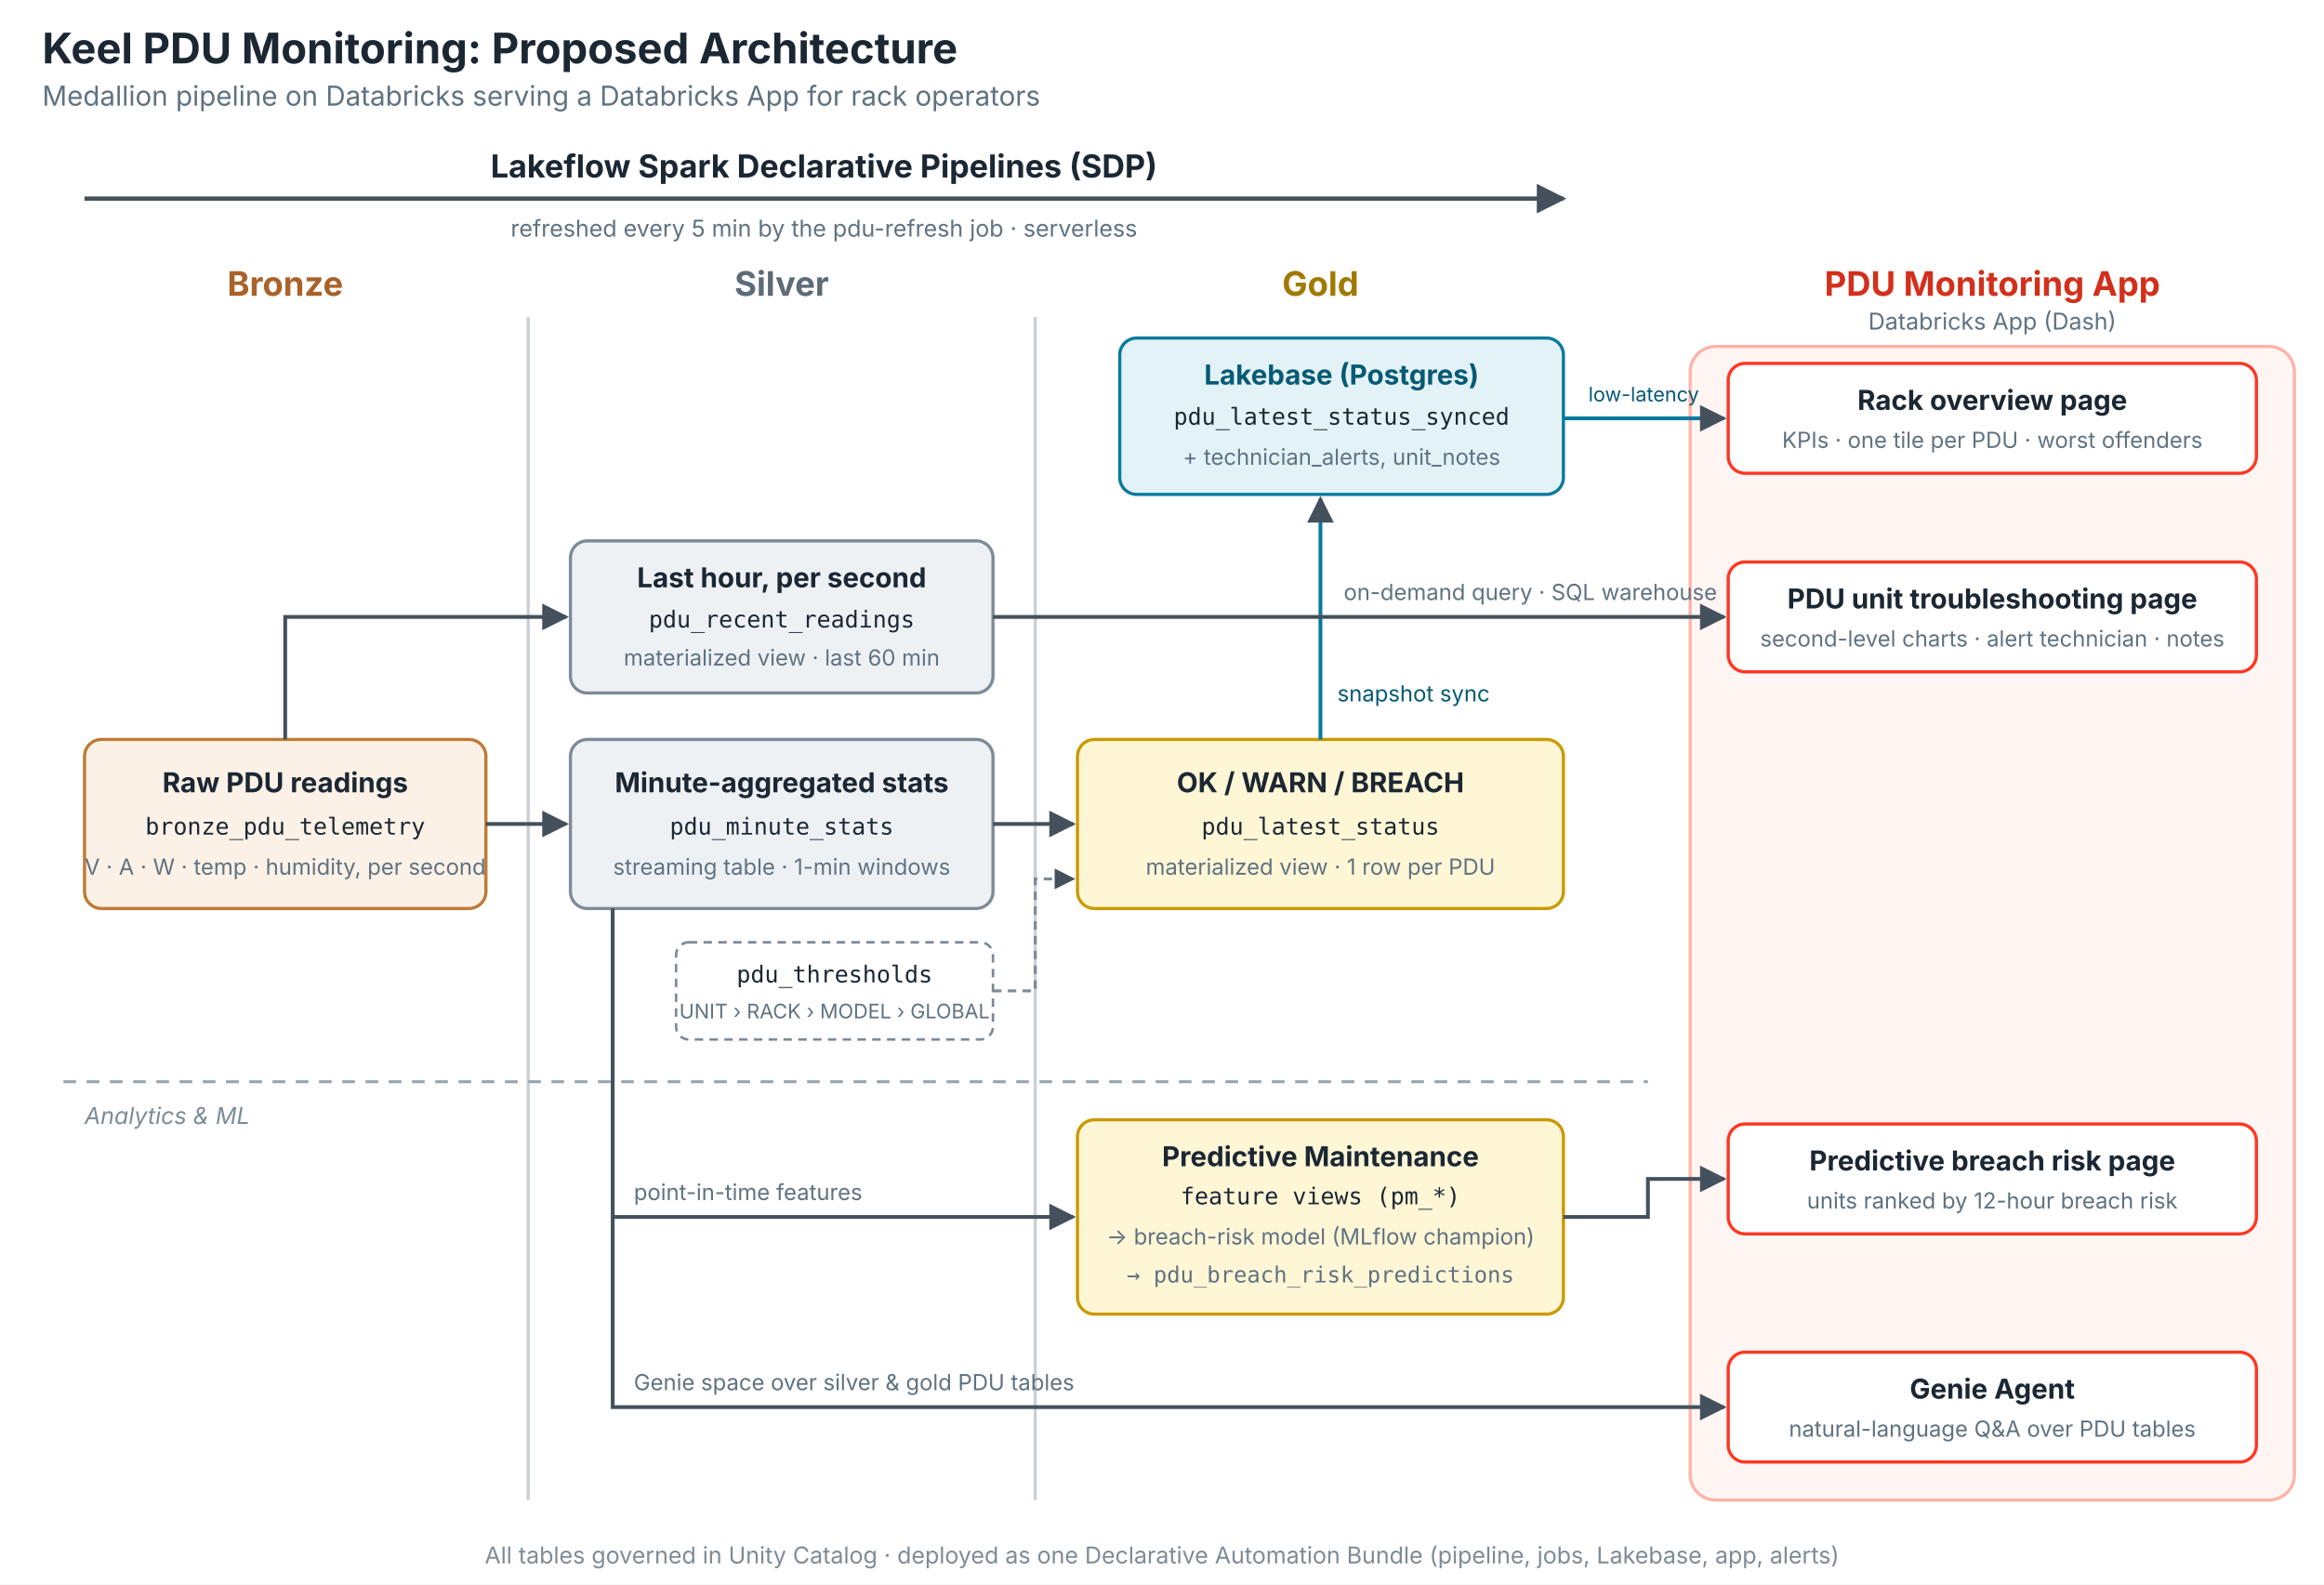
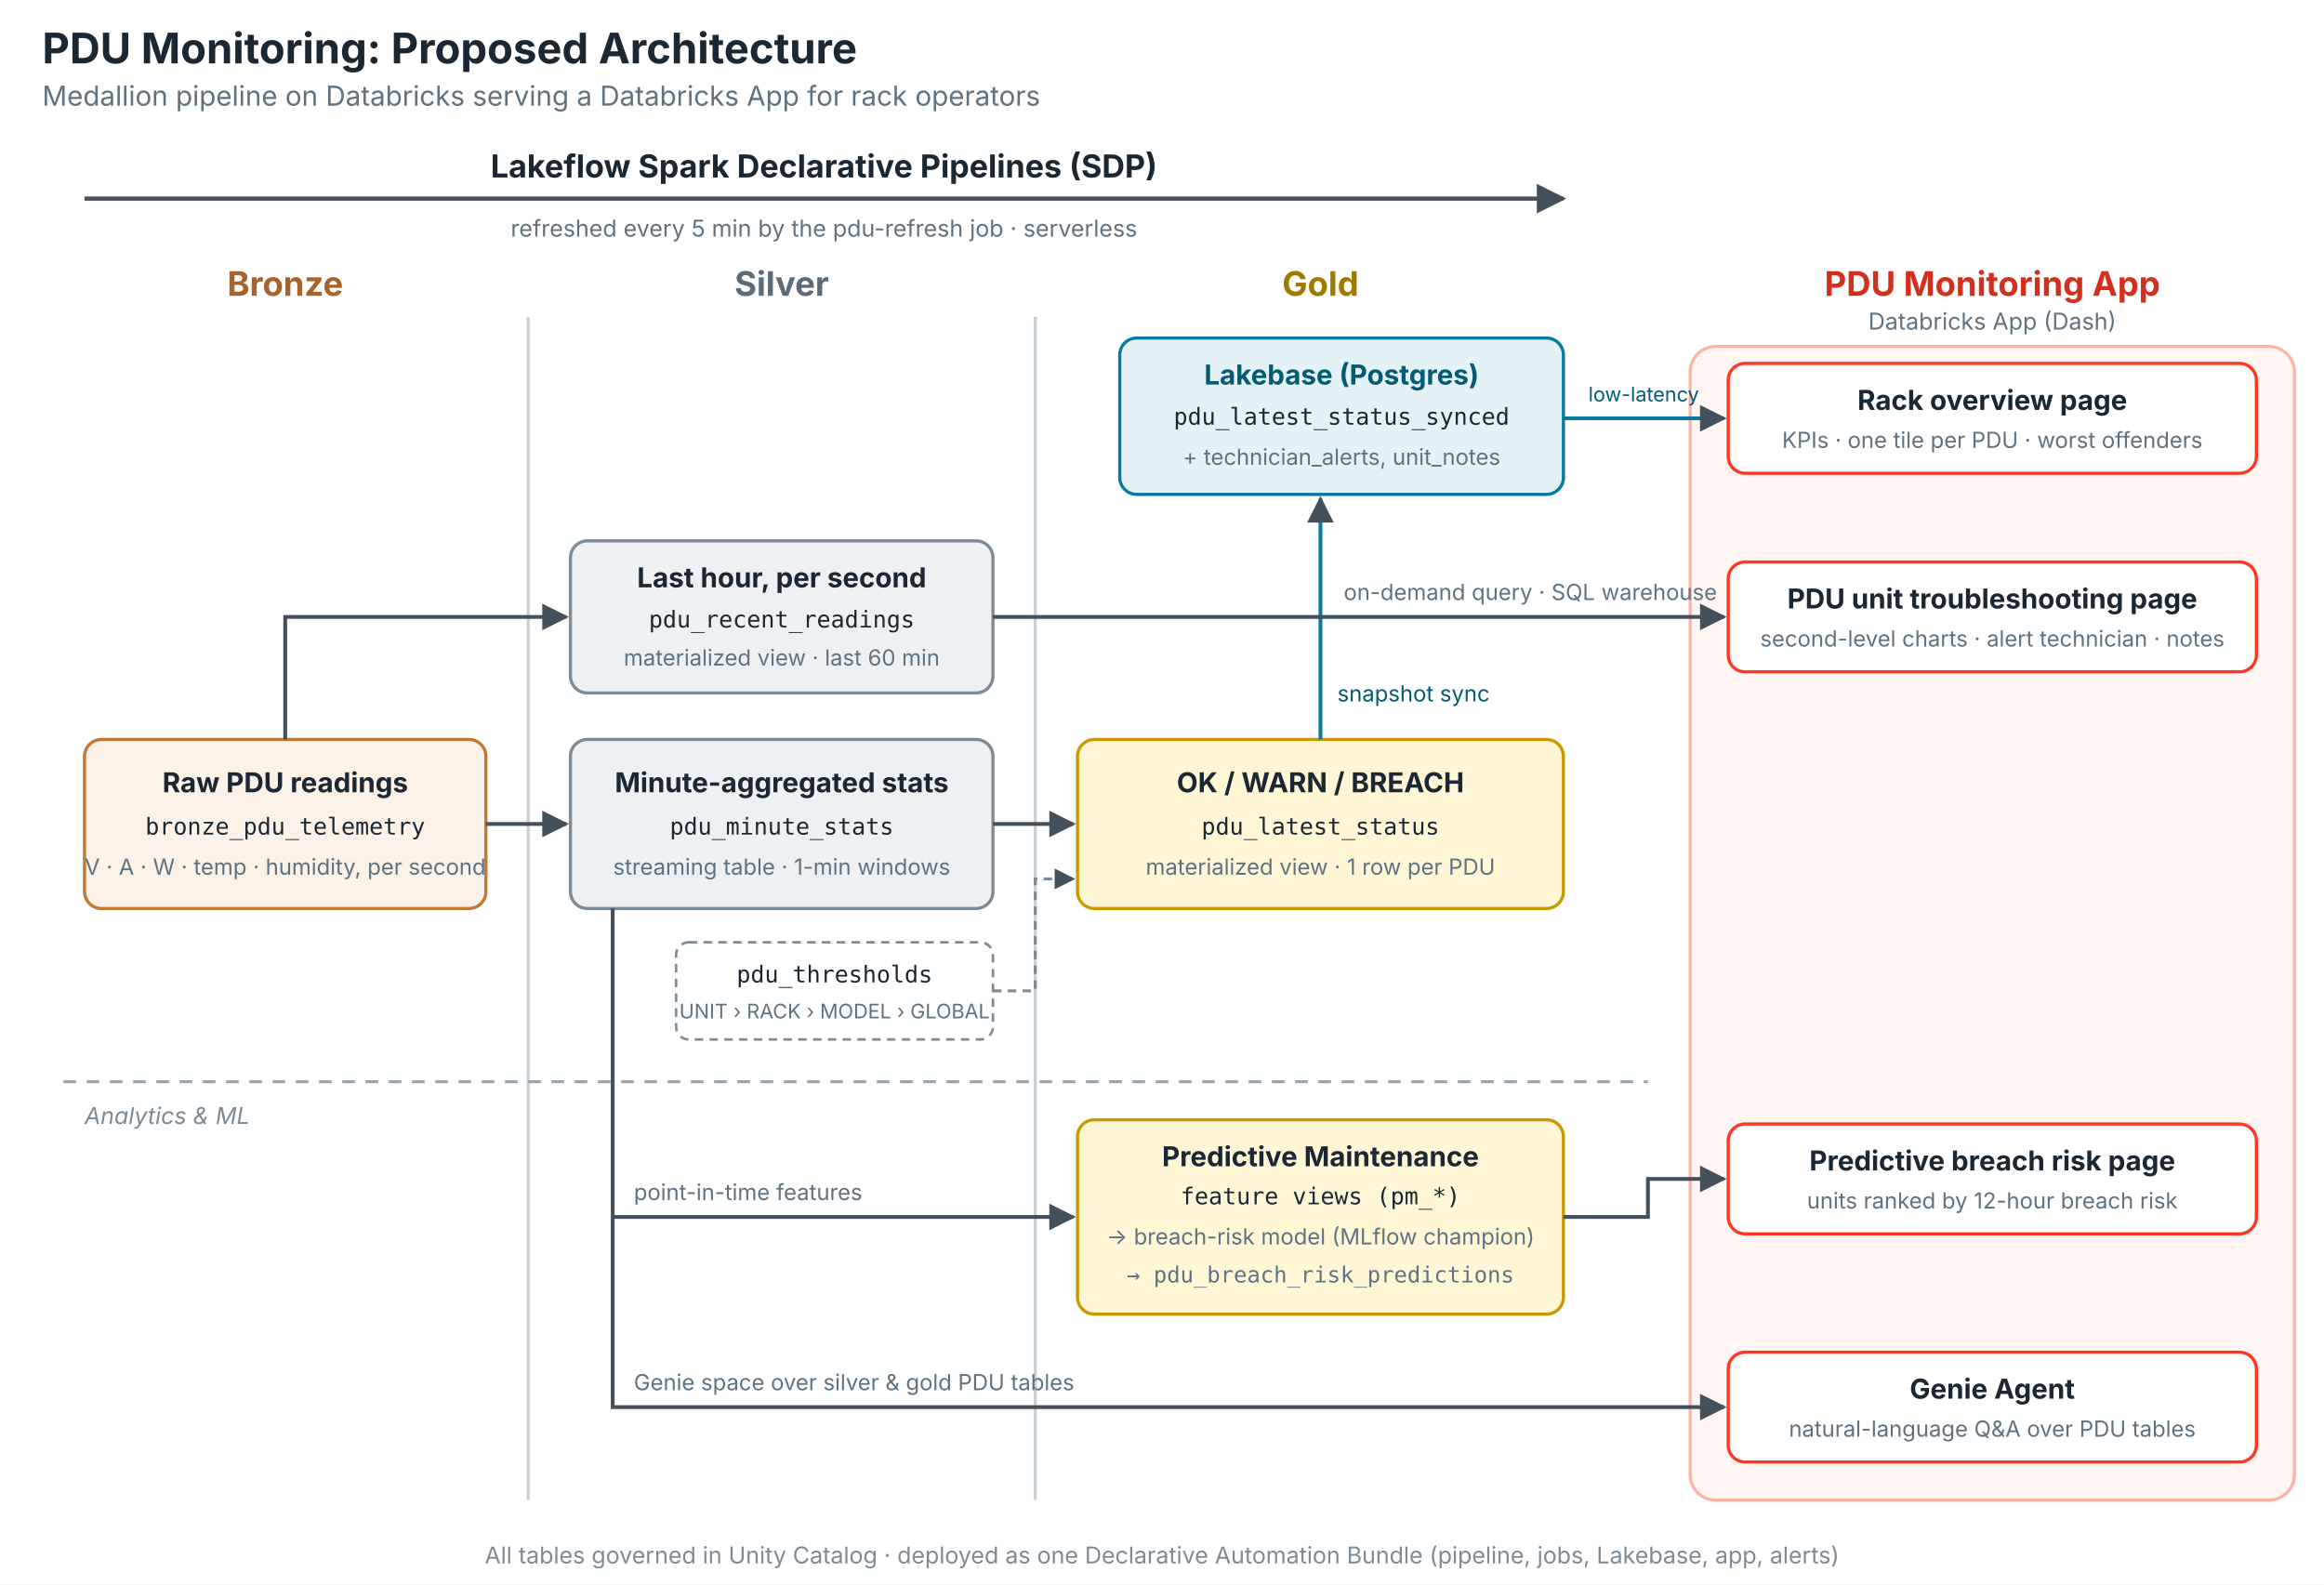
<svg xmlns="http://www.w3.org/2000/svg" viewBox="0 0 1100 750" width="2200" height="1500" font-family="Inter, Helvetica, Arial, sans-serif">
  <defs>
    <marker id="arr" viewBox="0 0 10 10" refX="9" refY="5" markerWidth="7" markerHeight="7" orient="auto-start-reverse">
      <path d="M0 0 L10 5 L0 10 z" fill="#44515c" />
    </marker>
  </defs>
  <rect x="0" y="0" width="1100" height="750" fill="#ffffff" />
-   <text x="20" y="30" font-size="20" font-weight="700" fill="#1b2733">Keel PDU Monitoring: Proposed Architecture</text>
+   <text x="20" y="30" font-size="20" font-weight="700" fill="#1b2733">PDU Monitoring: Proposed Architecture</text>
  <text x="20" y="50" font-size="13" fill="#5f7281">Medallion pipeline on Databricks serving a Databricks App for rack operators</text>
  <g transform="translate(0,60)" fill="#1b2733">
    <path d="M40 34 H740" stroke="#44515c" stroke-width="2" fill="none" marker-end="url(#arr)" />
    <text x="390" y="24" text-anchor="middle" font-size="15" font-weight="700" fill="#1b2733">Lakeflow Spark Declarative Pipelines (SDP)</text>
    <text x="390" y="52" text-anchor="middle" font-size="11" fill="#5f7281">refreshed every 5 min by the pdu-refresh job · serverless</text>
    <text x="135" y="80" text-anchor="middle" font-size="16" font-weight="700" fill="#a8622a">Bronze</text>
    <text x="370" y="80" text-anchor="middle" font-size="16" font-weight="700" fill="#5d6b77">Silver</text>
    <text x="625" y="80" text-anchor="middle" font-size="16" font-weight="700" fill="#a07a00">Gold</text>
    <text x="943" y="80" text-anchor="middle" font-size="16" font-weight="700" fill="#d2301c">PDU Monitoring App</text>
    <text x="943" y="96" text-anchor="middle" font-size="11" fill="#5f7281">Databricks App (Dash)</text>
    <path d="M250 90 V650" stroke="#c9d1d8" stroke-width="1.5" />
    <path d="M490 90 V650" stroke="#c9d1d8" stroke-width="1.5" />
    <rect x="800" y="104" width="286" height="546" rx="12" fill="#fff5f3" stroke="#ffb3a8" stroke-width="1.5" />
    <rect x="530" y="100" width="210" height="74" rx="8" fill="#e3f2f7" stroke="#077A9D" stroke-width="1.5" />
    <text x="635" y="122" text-anchor="middle" font-size="13" font-weight="700" fill="#055a74">Lakebase (Postgres)</text>
    <text x="635" y="141" text-anchor="middle" font-size="11" font-family="Menlo, Consolas, monospace">pdu_latest_status_synced</text>
    <text x="635" y="160" text-anchor="middle" font-size="10.5" fill="#5f7281">+ technician_alerts, unit_notes</text>
    <rect x="818" y="112" width="250" height="52" rx="8" fill="#ffffff" stroke="#FF3621" stroke-width="1.5" />
    <text x="943" y="134" text-anchor="middle" font-size="13" font-weight="700">Rack overview page</text>
    <text x="943" y="152" text-anchor="middle" font-size="10.5" fill="#5f7281">KPIs · one tile per PDU · worst offenders</text>
    <rect x="818" y="206" width="250" height="52" rx="8" fill="#ffffff" stroke="#FF3621" stroke-width="1.5" />
    <text x="943" y="228" text-anchor="middle" font-size="13" font-weight="700">PDU unit troubleshooting page</text>
    <text x="943" y="246" text-anchor="middle" font-size="10.5" fill="#5f7281">second-level charts · alert technician · notes</text>
    <rect x="818" y="472" width="250" height="52" rx="8" fill="#ffffff" stroke="#FF3621" stroke-width="1.5" />
    <text x="943" y="494" text-anchor="middle" font-size="13" font-weight="700">Predictive breach risk page</text>
    <text x="943" y="512" text-anchor="middle" font-size="10.5" fill="#5f7281">units ranked by 12-hour breach risk</text>
    <rect x="818" y="580" width="250" height="52" rx="8" fill="#ffffff" stroke="#FF3621" stroke-width="1.5" />
    <text x="943" y="602" text-anchor="middle" font-size="13" font-weight="700">Genie Agent</text>
    <text x="943" y="620" text-anchor="middle" font-size="10.5" fill="#5f7281">natural-language Q&amp;A over PDU tables</text>
    <rect x="40" y="290" width="190" height="80" rx="8" fill="#fbf1e6" stroke="#c07a35" stroke-width="1.5" />
    <text x="135" y="315" text-anchor="middle" font-size="13" font-weight="700">Raw PDU readings</text>
    <text x="135" y="335" text-anchor="middle" font-size="11" font-family="Menlo, Consolas, monospace">bronze_pdu_telemetry</text>
    <text x="135" y="354" text-anchor="middle" font-size="10.5" fill="#5f7281">V · A · W · temp · humidity, per second</text>
    <rect x="270" y="290" width="200" height="80" rx="8" fill="#eef1f4" stroke="#7d8b97" stroke-width="1.5" />
    <text x="370" y="315" text-anchor="middle" font-size="13" font-weight="700">Minute-aggregated stats</text>
    <text x="370" y="335" text-anchor="middle" font-size="11" font-family="Menlo, Consolas, monospace">pdu_minute_stats</text>
    <text x="370" y="354" text-anchor="middle" font-size="10.5" fill="#5f7281">streaming table · 1-min windows</text>
    <rect x="320" y="386" width="150" height="46" rx="6" fill="#ffffff" stroke="#7d8b97" stroke-width="1.2" stroke-dasharray="4 3" />
    <text x="395" y="405" text-anchor="middle" font-size="11" font-family="Menlo, Consolas, monospace">pdu_thresholds</text>
    <text x="395" y="422" text-anchor="middle" font-size="9.5" fill="#5f7281">UNIT › RACK › MODEL › GLOBAL</text>
    <rect x="510" y="290" width="230" height="80" rx="8" fill="#fff6d6" stroke="#c99a00" stroke-width="1.5" />
    <text x="625" y="315" text-anchor="middle" font-size="13" font-weight="700">OK / WARN / BREACH</text>
    <text x="625" y="335" text-anchor="middle" font-size="11" font-family="Menlo, Consolas, monospace">pdu_latest_status</text>
    <text x="625" y="354" text-anchor="middle" font-size="10.5" fill="#5f7281">materialized view · 1 row per PDU</text>
    <path d="M230 330 H268" stroke="#44515c" stroke-width="1.8" fill="none" marker-end="url(#arr)" />
    <path d="M470 330 H508" stroke="#44515c" stroke-width="1.8" fill="none" marker-end="url(#arr)" />
    <path d="M470 409 H490 V356 H508" stroke="#7d8b97" stroke-width="1.4" stroke-dasharray="4 3" fill="none" marker-end="url(#arr)" />
    <path d="M625 290 V176" stroke="#077A9D" stroke-width="1.8" fill="none" marker-end="url(#arr)" />
    <text x="633" y="272" font-size="10.5" fill="#055a74">snapshot sync</text>
    <path d="M740 138 H816" stroke="#077A9D" stroke-width="1.8" fill="none" marker-end="url(#arr)" />
    <text x="778" y="130" text-anchor="middle" font-size="9.5" fill="#055a74">low-latency</text>
    <rect x="270" y="196" width="200" height="72" rx="8" fill="#eef1f4" stroke="#7d8b97" stroke-width="1.5" />
    <text x="370" y="218" text-anchor="middle" font-size="13" font-weight="700">Last hour, per second</text>
    <text x="370" y="237" text-anchor="middle" font-size="11" font-family="Menlo, Consolas, monospace">pdu_recent_readings</text>
    <text x="370" y="255" text-anchor="middle" font-size="10.5" fill="#5f7281">materialized view · last 60 min</text>
    <path d="M135 290 V232 H268" stroke="#44515c" stroke-width="1.8" fill="none" marker-end="url(#arr)" />
    <path d="M470 232 H816" stroke="#44515c" stroke-width="1.8" fill="none" marker-end="url(#arr)" />
    <text x="636" y="224" font-size="10.5" fill="#5f7281">on-demand query · SQL warehouse</text>
    <path d="M30 452 H780" stroke="#9aa5ae" stroke-width="1.4" stroke-dasharray="6 5" />
    <text x="40" y="472" font-size="11" font-style="italic" fill="#7d8b97">Analytics &amp; ML</text>
    <rect x="510" y="470" width="230" height="92" rx="8" fill="#fff6d6" stroke="#c99a00" stroke-width="1.5" />
    <text x="625" y="492" text-anchor="middle" font-size="13" font-weight="700">Predictive Maintenance</text>
    <text x="625" y="510" text-anchor="middle" font-size="11" font-family="Menlo, Consolas, monospace">feature views (pm_*)</text>
    <text x="625" y="529" text-anchor="middle" font-size="10.5" fill="#5f7281">→ breach-risk model (MLflow champion)</text>
    <text x="625" y="547" text-anchor="middle" font-size="10.5" font-family="Menlo, Consolas, monospace" fill="#5f7281">→ pdu_breach_risk_predictions</text>
    <path d="M290 370 V606 H816" stroke="#44515c" stroke-width="1.8" fill="none" marker-end="url(#arr)" />
    <path d="M290 516 H508" stroke="#44515c" stroke-width="1.8" fill="none" marker-end="url(#arr)" />
    <text x="300" y="508" font-size="10.5" fill="#5f7281">point-in-time features</text>
    <text x="300" y="598" font-size="10.5" fill="#5f7281">Genie space over silver &amp; gold PDU tables</text>
    <path d="M740 516 H780 V498 H816" stroke="#44515c" stroke-width="1.8" fill="none" marker-end="url(#arr)" />
    <text x="550" y="680" text-anchor="middle" font-size="11" fill="#7d8b97">All tables governed in Unity Catalog · deployed as one Declarative Automation Bundle (pipeline, jobs, Lakebase, app, alerts)</text>
  </g>
</svg>
